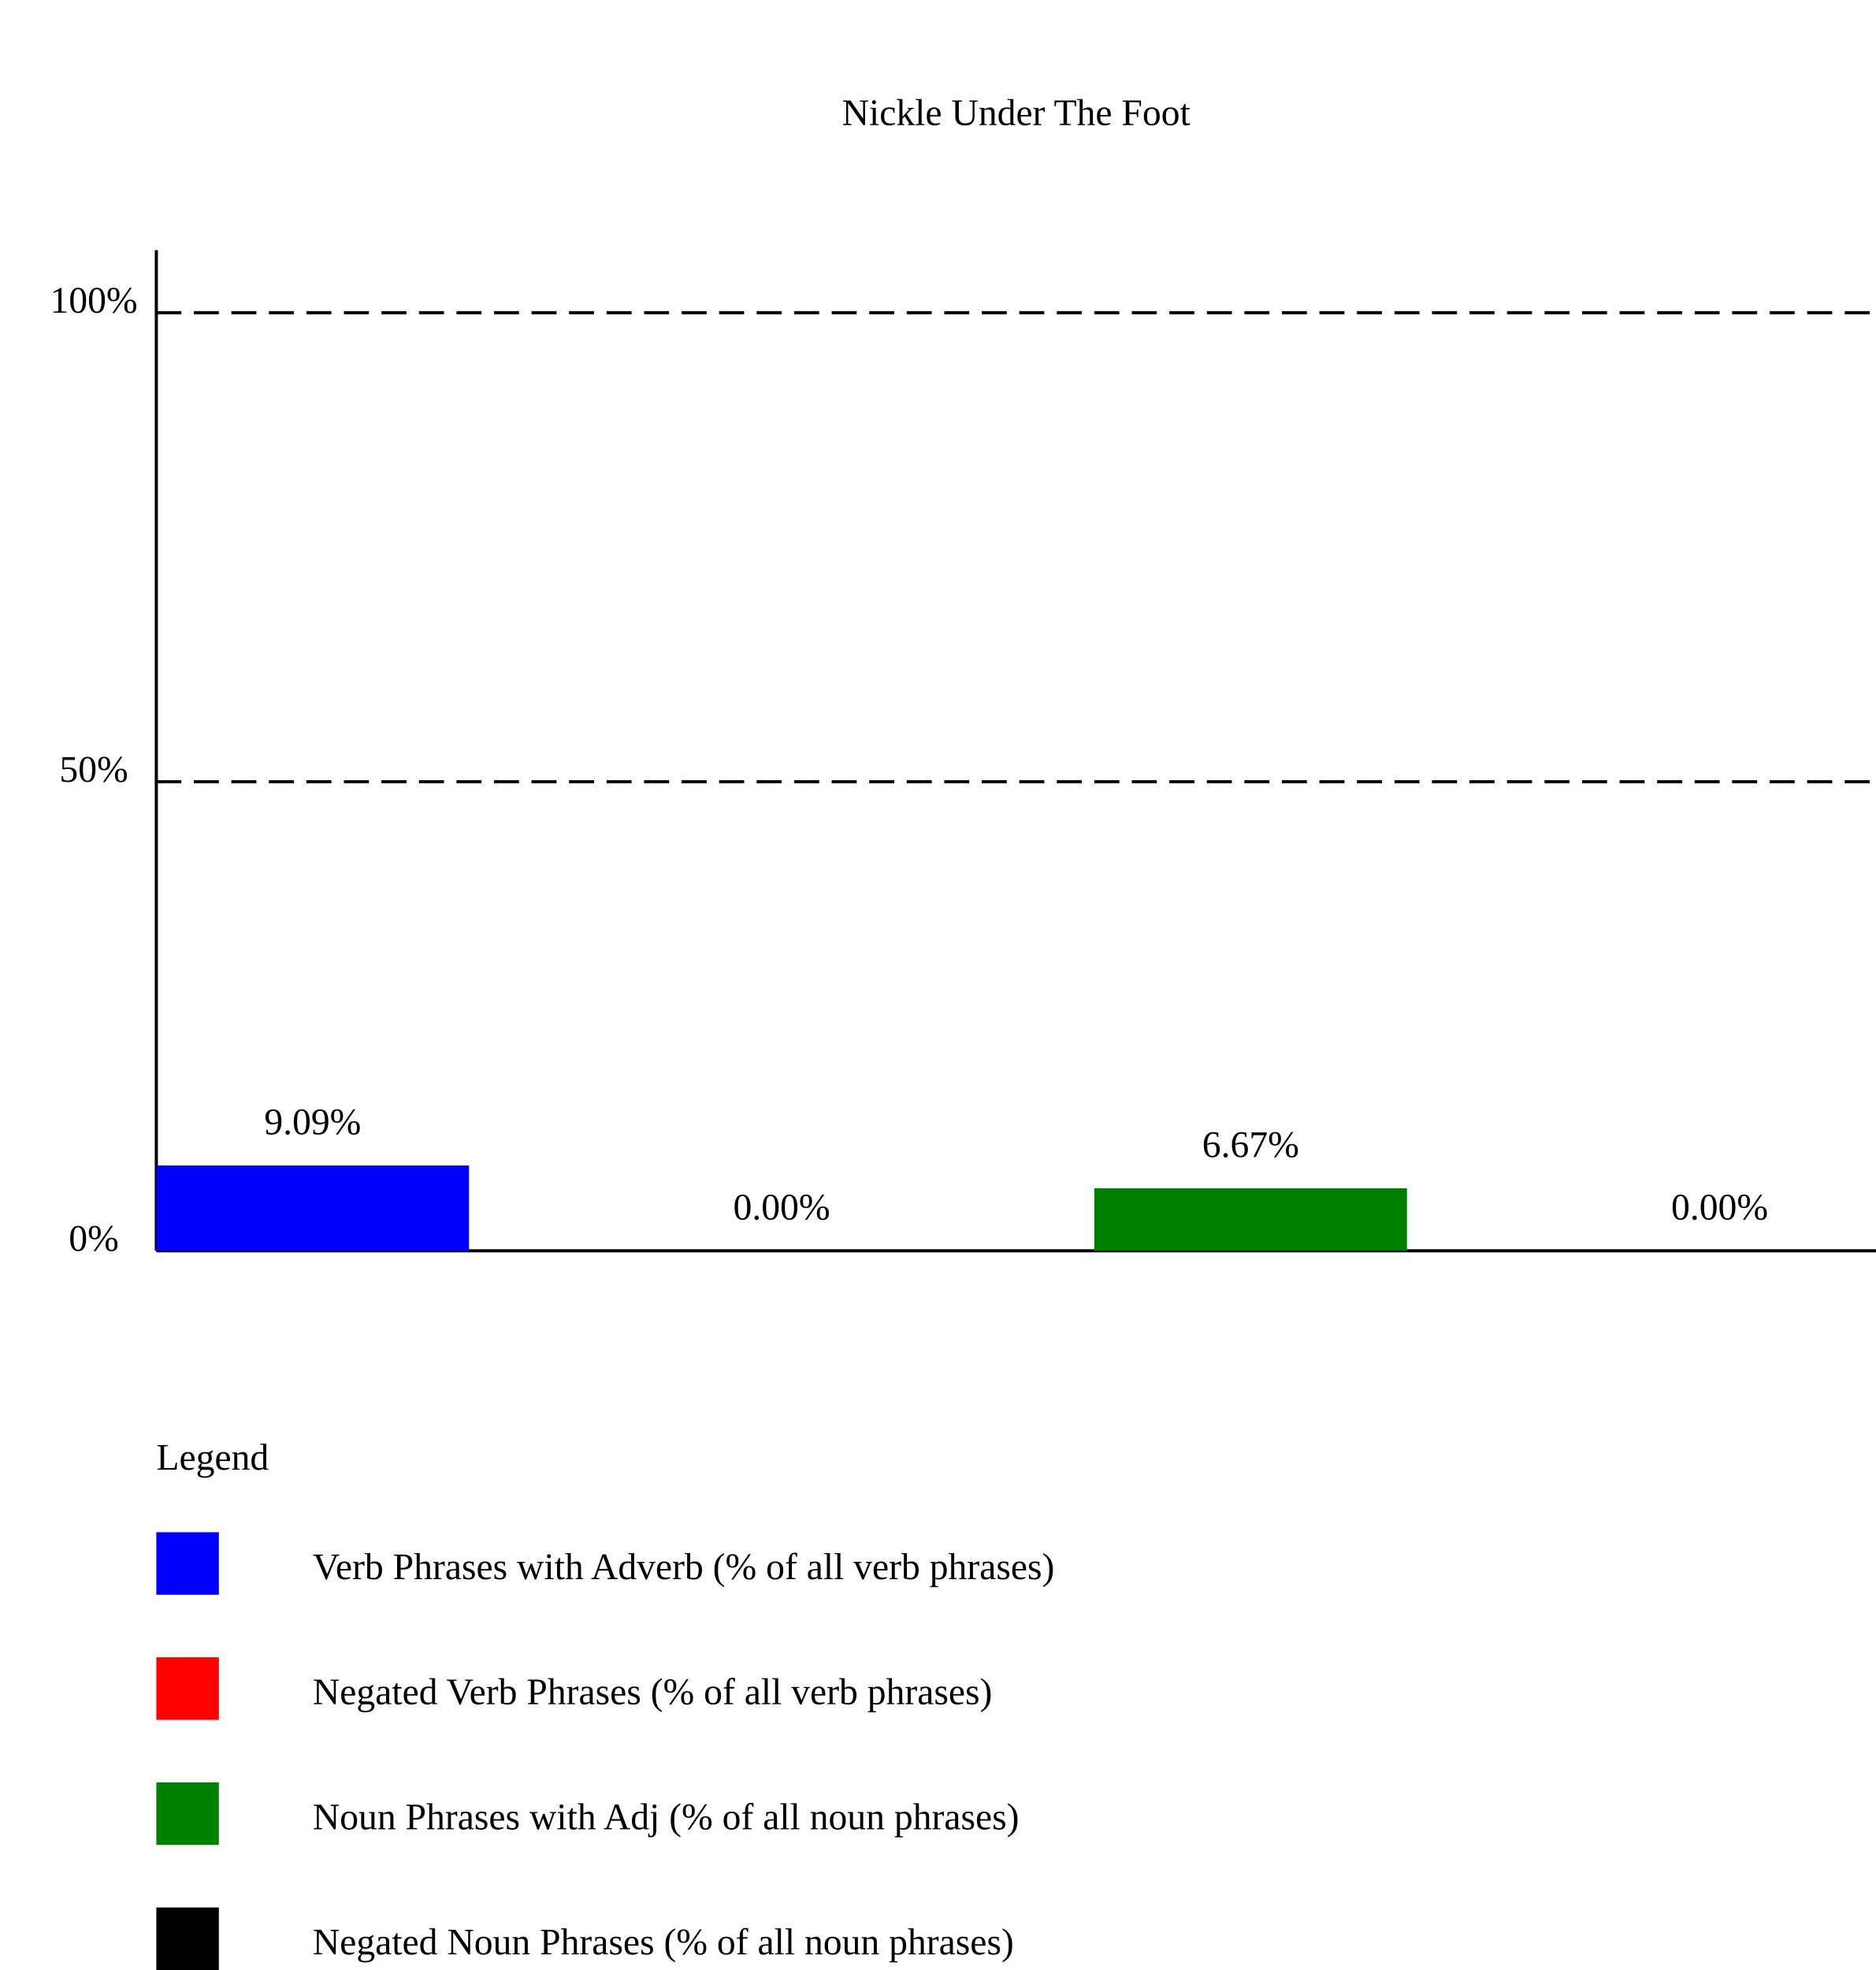
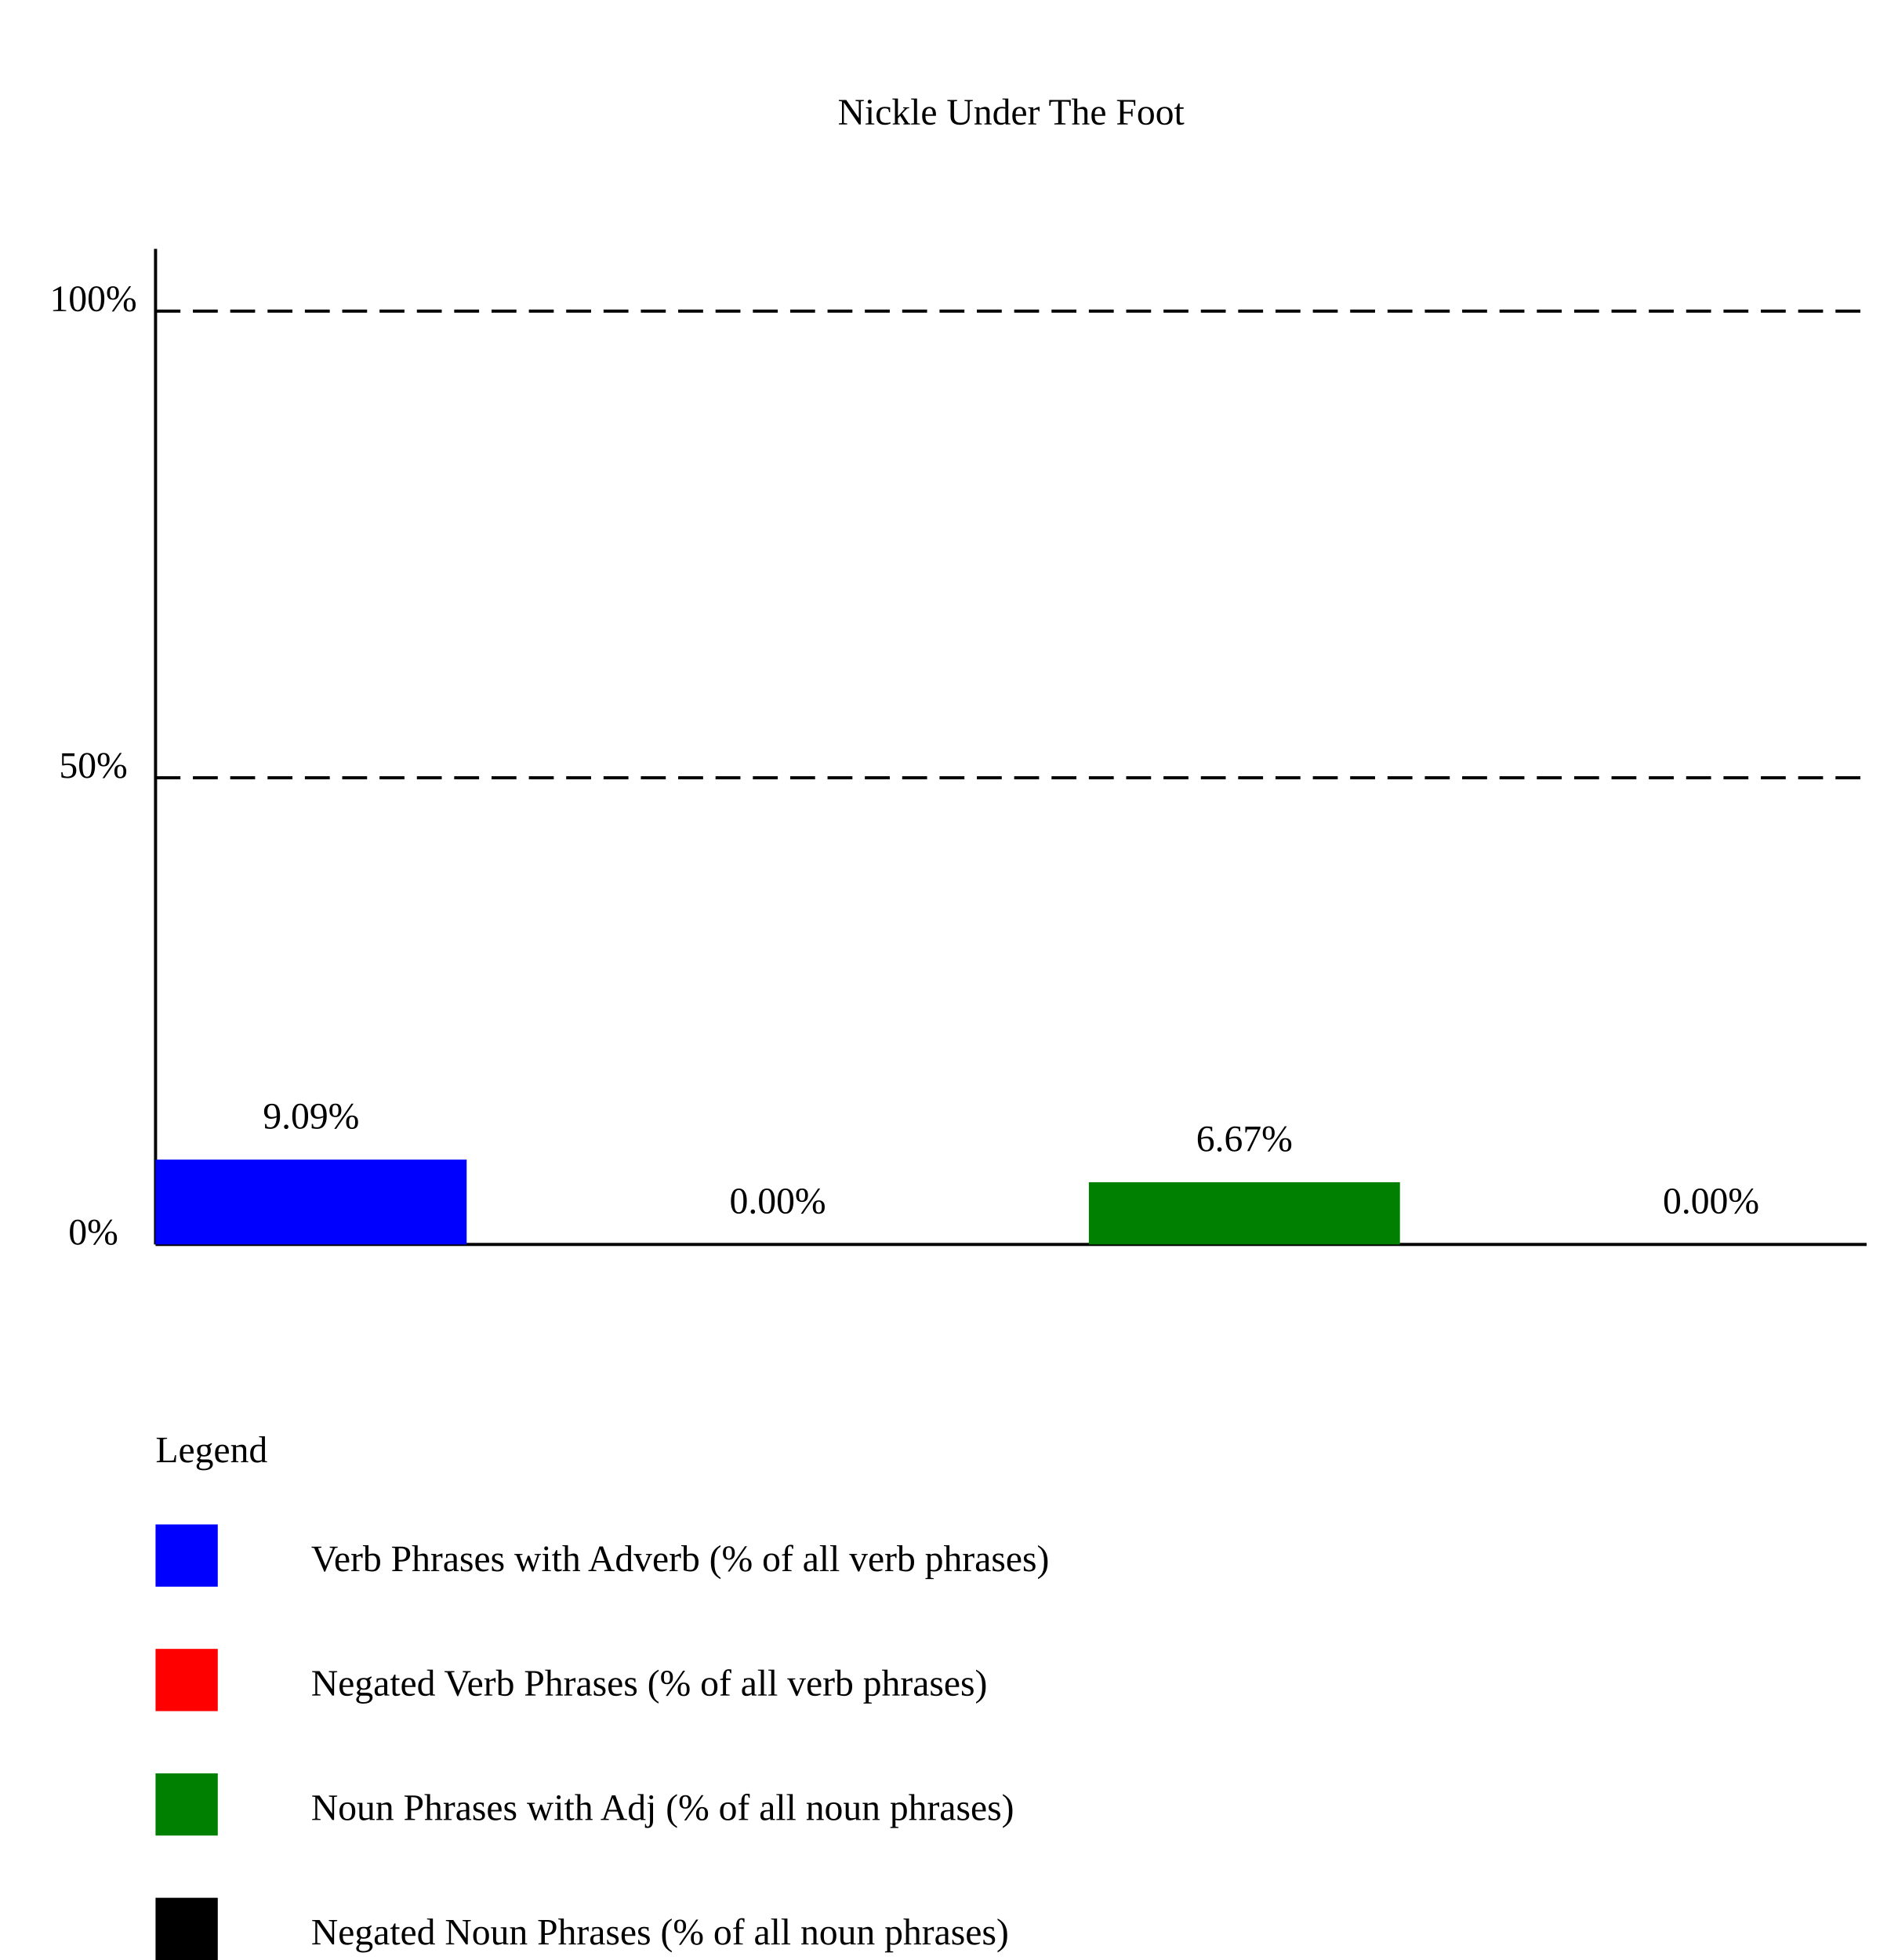
- <svg xmlns="http://www.w3.org/2000/svg" width="100%" height="100%" viewBox="0 0 600 630" preserveAspectRatio="xMidYMid">
+ <svg xmlns="http://www.w3.org/2000/svg" width="100%" height="100%" viewBox="0 0 610 630" preserveAspectRatio="xMidYMid">
  <text x="325" y="40" text-anchor="middle">Nickle Under The Foot</text>
  <line x1="50" y1="400" x2="600" y2="400" style="stroke:rgb(0,0,0);stroke-width:1" />
  <line x1="50" y1="400" x2="50" y2="80" style="stroke:rgb(0,0,0);stroke-width:1" />
  <text x="30" y="400" text-anchor="middle">0%</text>
  <text x="30" y="250" text-anchor="middle">50%</text>
  <text x="30" y="100" text-anchor="middle">100%</text>
  <line x1="50" y1="250" x2="600" y2="250" style="stroke:rgb(0,0,0);stroke-width:1" stroke-dasharray="8 4" />
  <line x1="50" y1="100" x2="600" y2="100" style="stroke:rgb(0,0,0);stroke-width:1" stroke-dasharray="8 4" />
  <rect x="50" y="372.727" width="100" height="27.273" style="fill:blue" />
  <rect x="200" y="400" width="100" height="0" style="fill:red" />
  <rect x="350" y="380" width="100" height="20" style="fill:green" />
  <rect x="500" y="400" width="100" height="0" style="fill:black" />
  <text x="100" y="362.727" text-anchor="middle">9.09%</text>
  <text x="250" y="390" text-anchor="middle">0.00%</text>
  <text x="400" y="370" text-anchor="middle">6.67%</text>
  <text x="550" y="390" text-anchor="middle">0.00%</text>
  <text x="50" y="470" text-anchor="left">Legend</text>
  <rect x="50" y="490" width="20" height="20" style="fill:blue" />
  <text x="100" y="505" text-anchor="left">Verb Phrases with Adverb (% of all verb phrases)</text>
  <rect x="50" y="530" width="20" height="20" style="fill:red" />
  <text x="100" y="545" text-anchor="left">Negated Verb Phrases (% of all verb phrases)</text>
  <rect x="50" y="570" width="20" height="20" style="fill:green" />
  <text x="100" y="585" text-anchor="left">Noun Phrases with Adj (% of all noun phrases)</text>
  <rect x="50" y="610" width="20" height="20" style="fill:black" />
  <text x="100" y="625" text-anchor="left">Negated Noun Phrases (% of all noun phrases)</text>
</svg>
